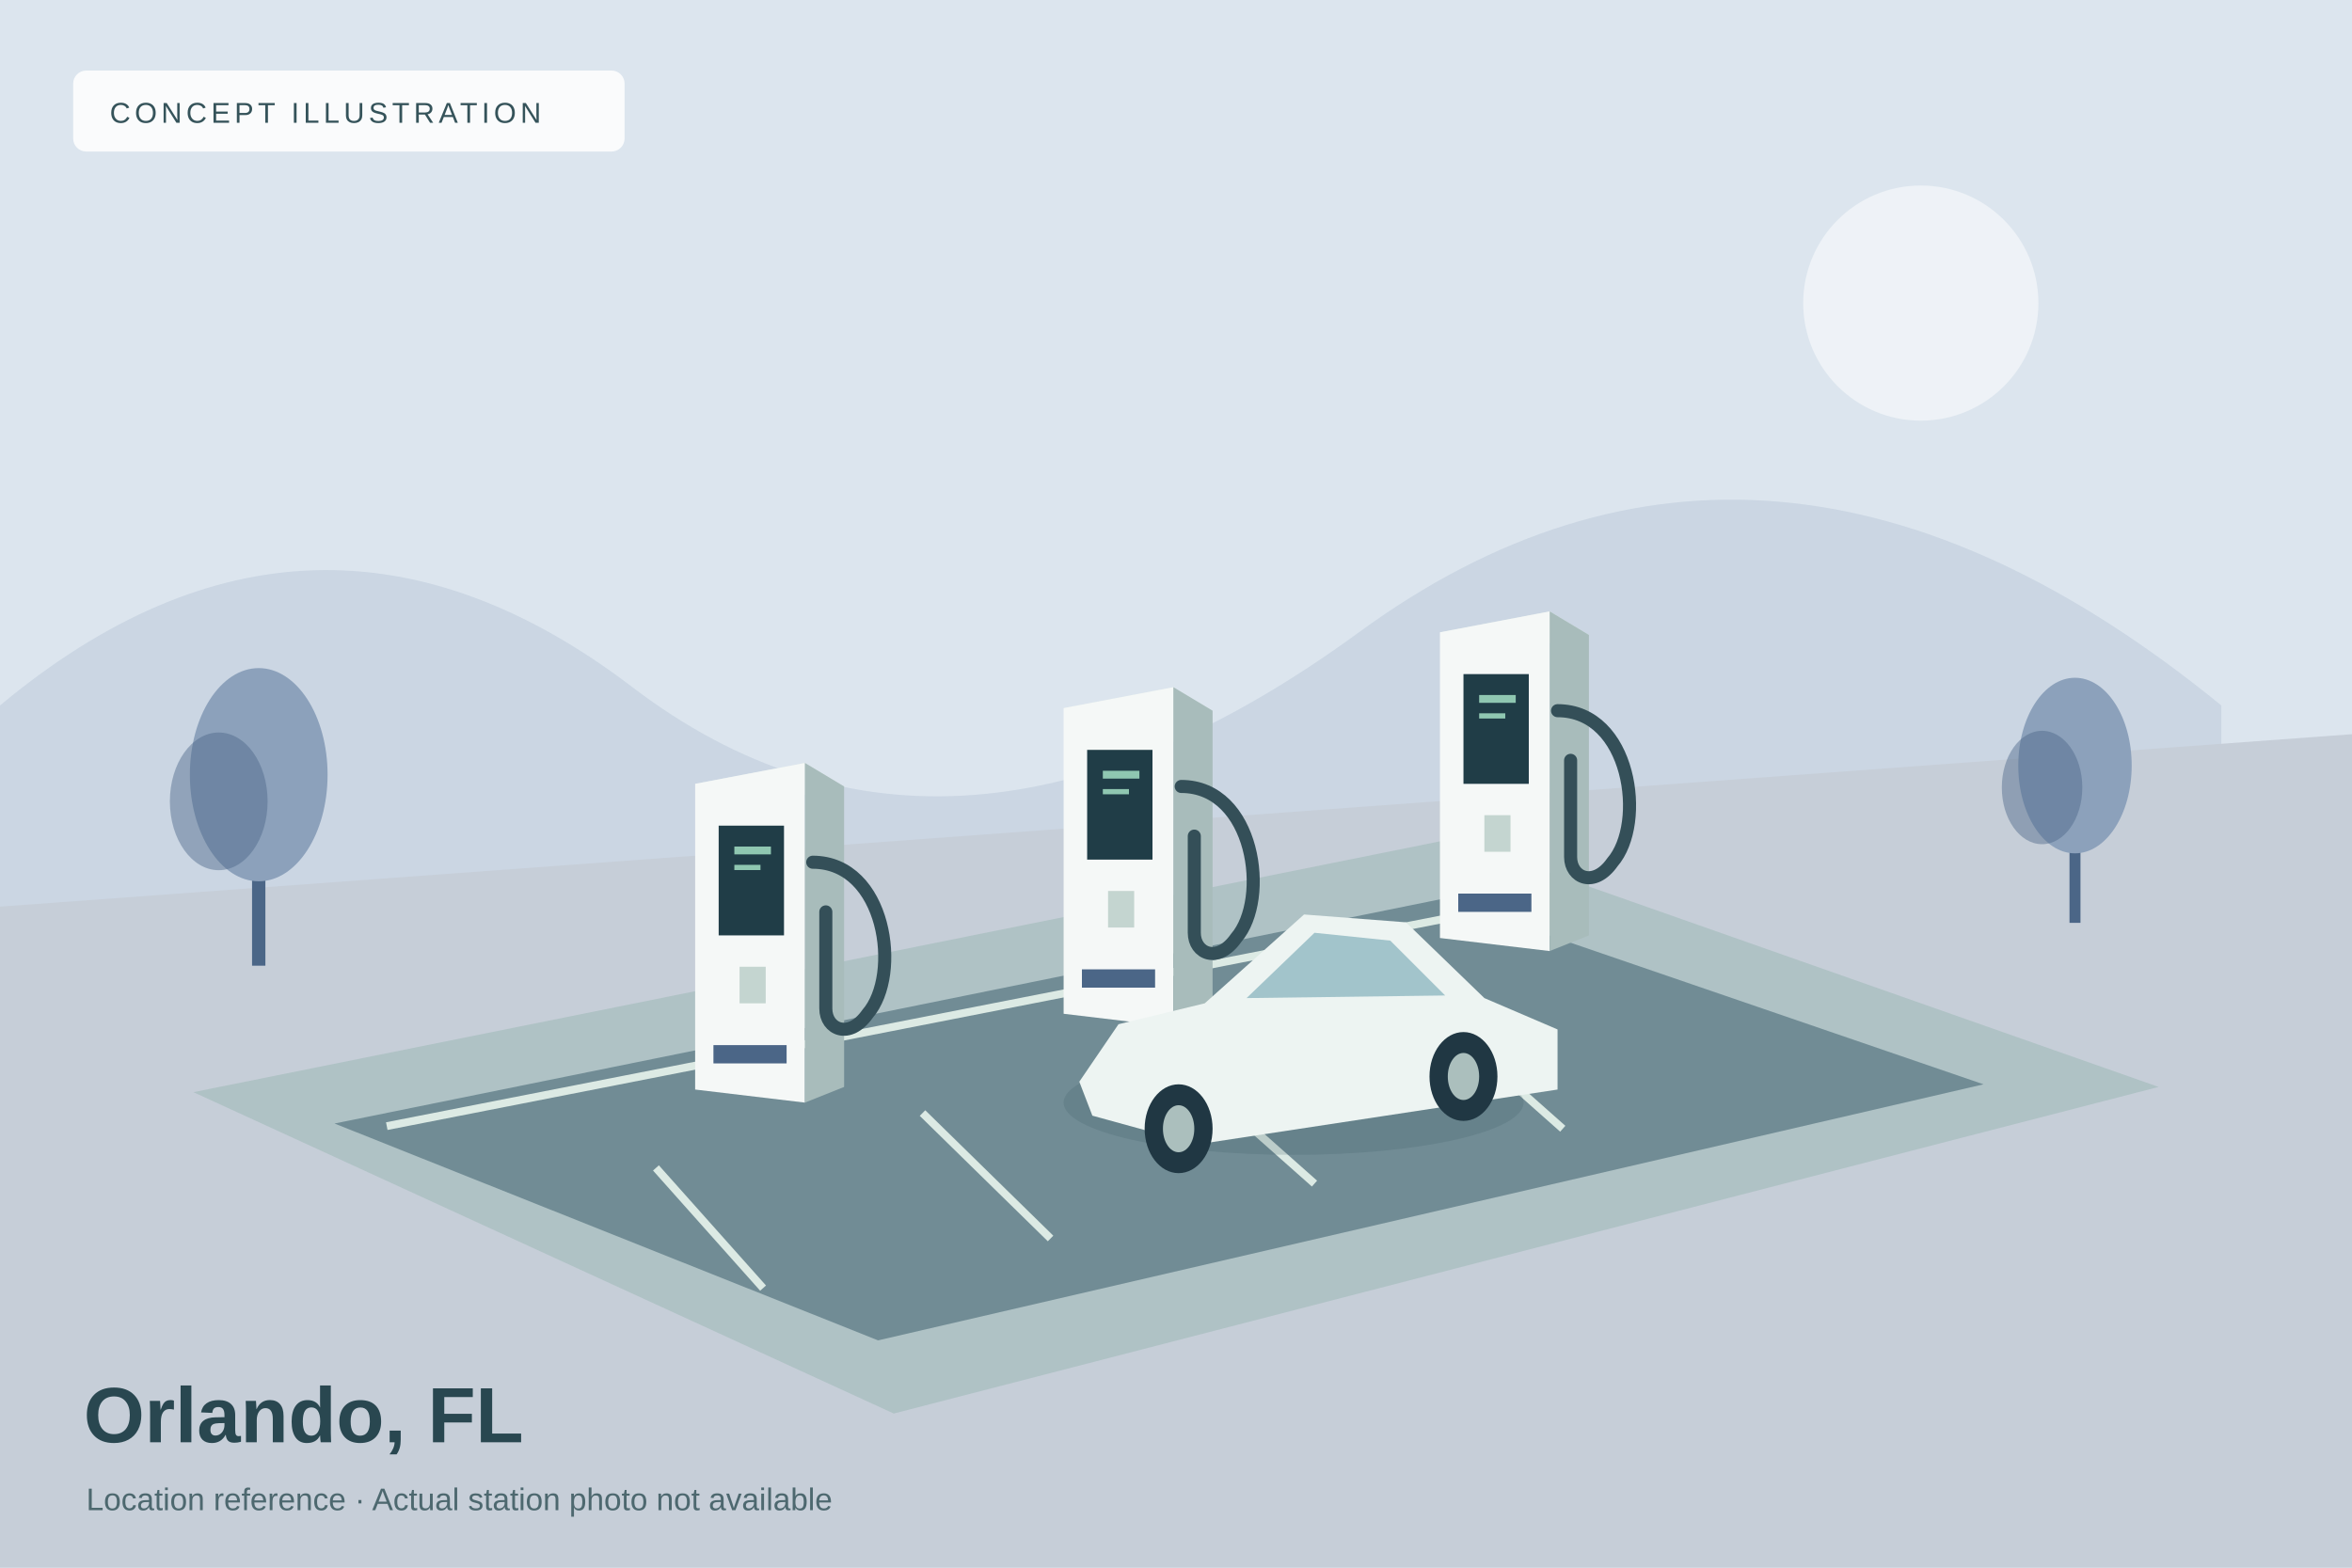
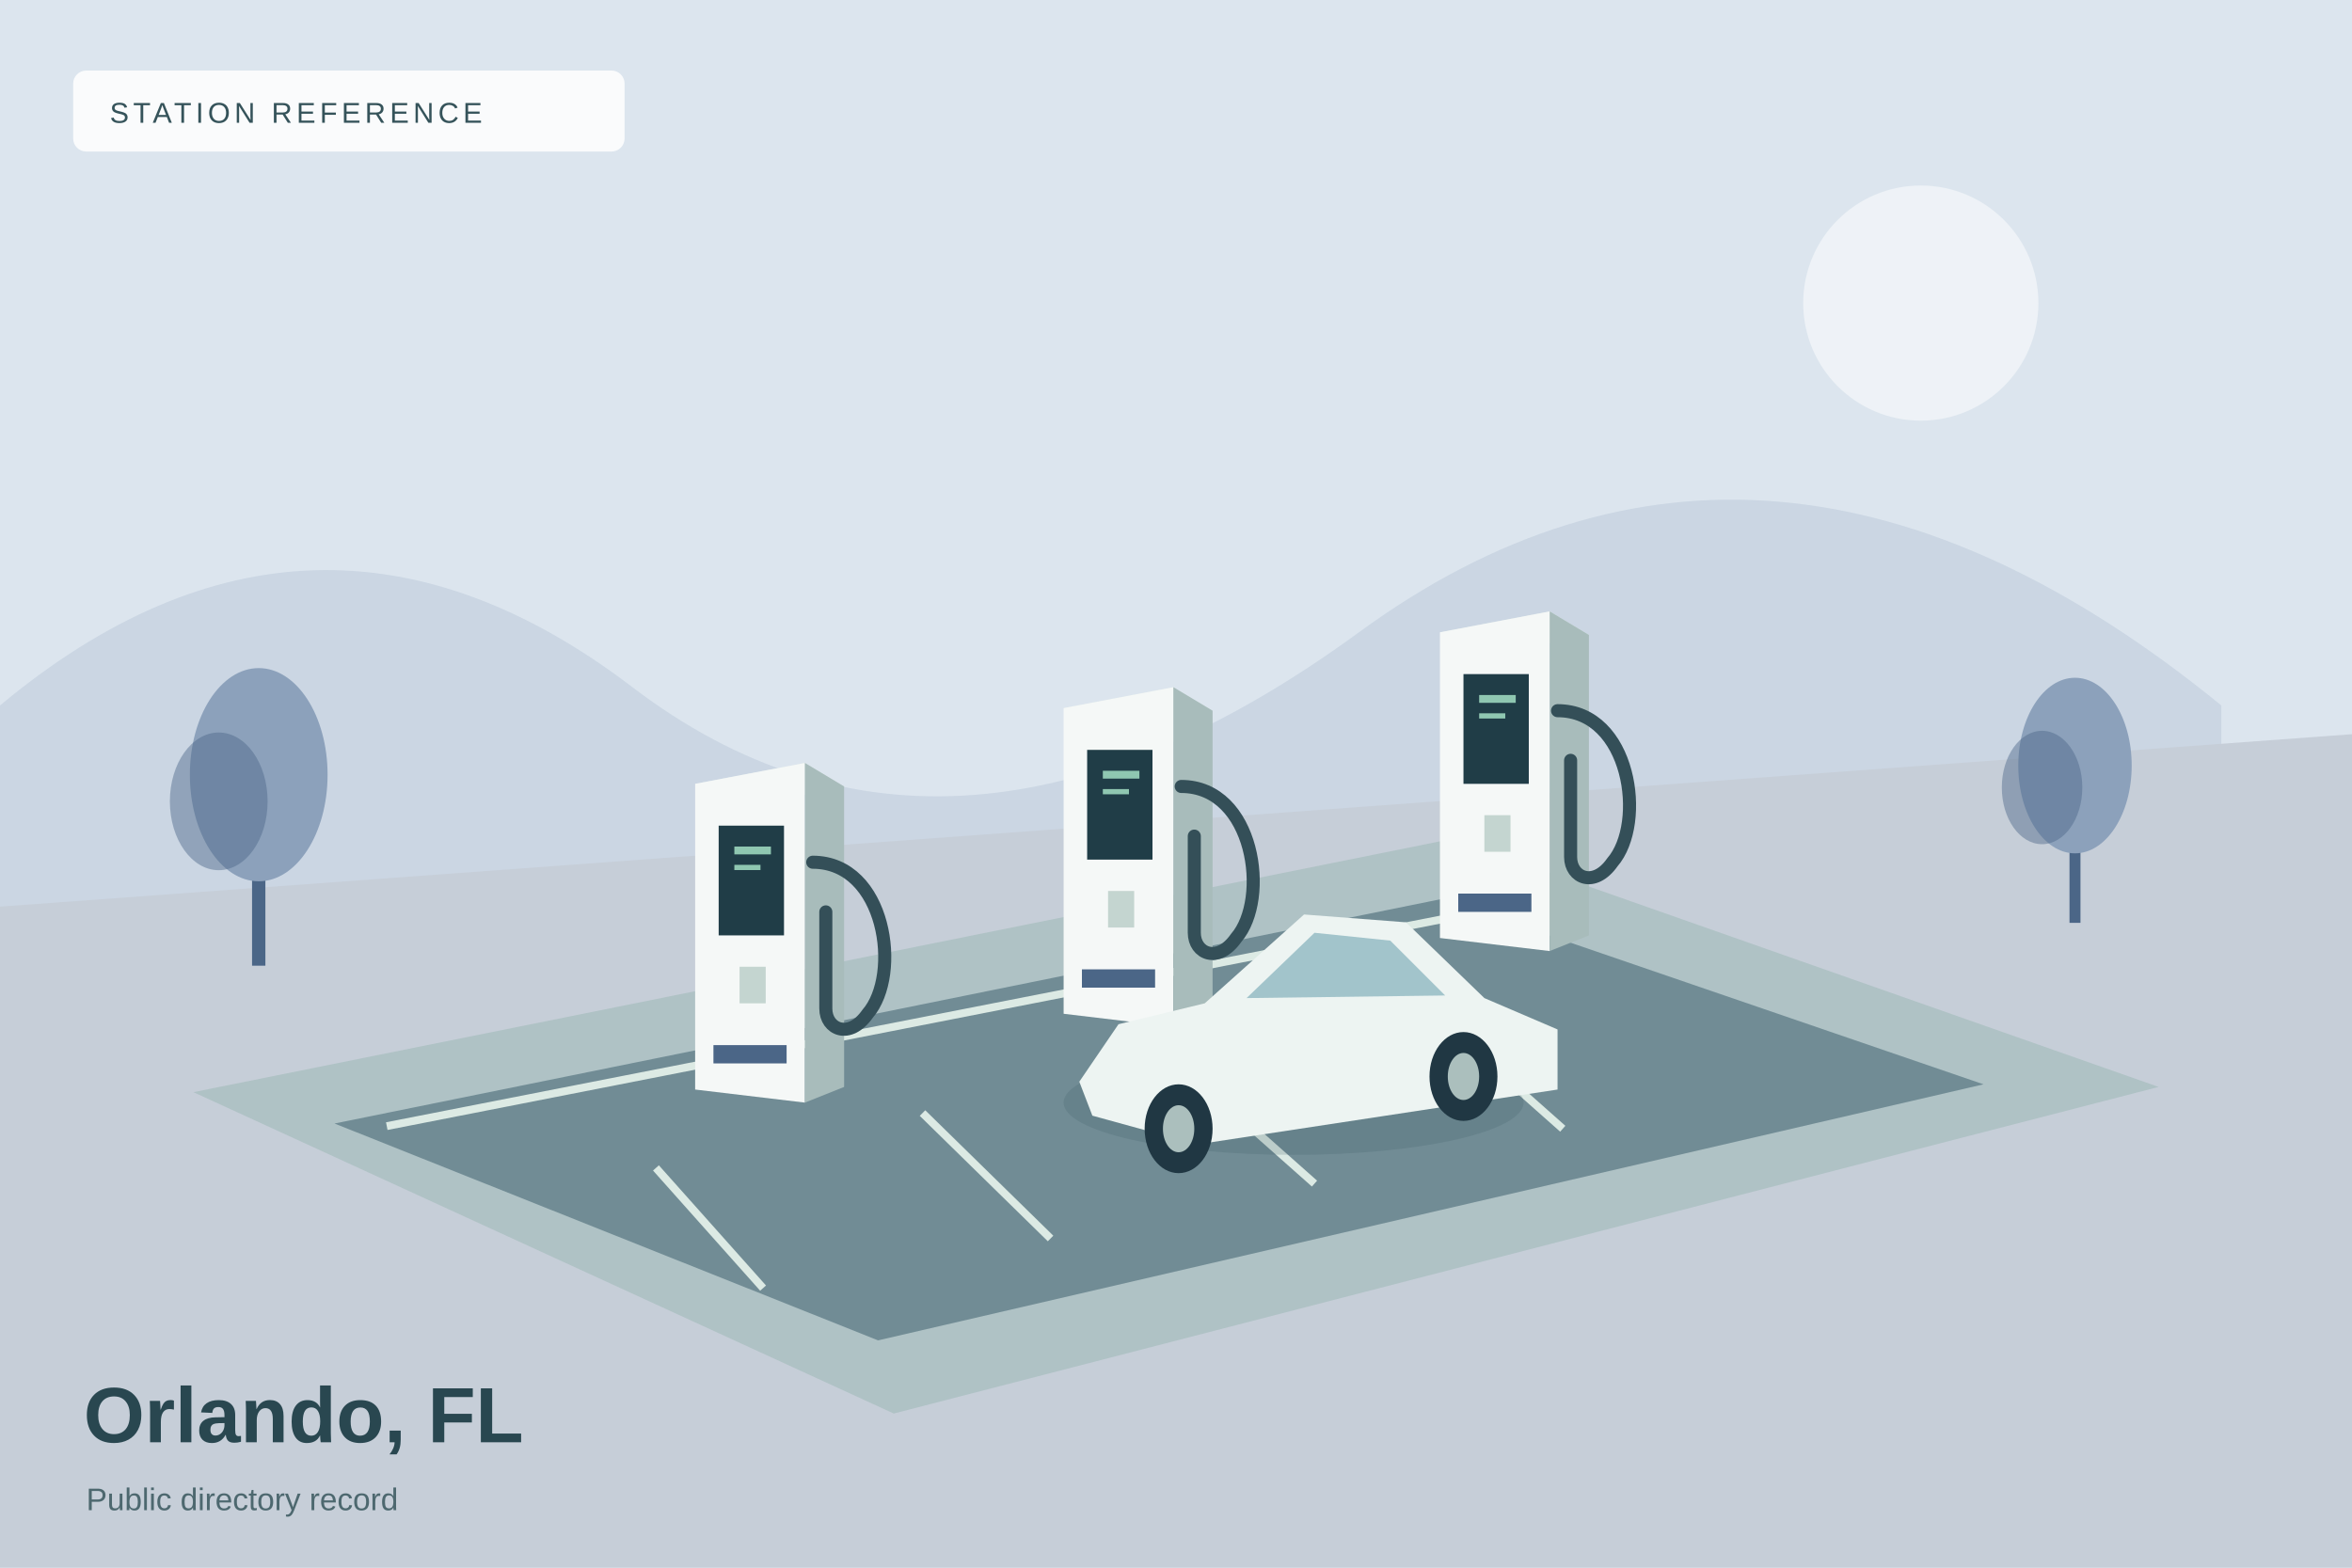
- <svg xmlns="http://www.w3.org/2000/svg" viewBox="0 0 900 600" role="img" aria-label="Concept illustration for Orlando, FL; not a photograph of this location">
+ <svg xmlns="http://www.w3.org/2000/svg" viewBox="0 0 900 600" role="img" aria-label="Station reference for Orlando, FL">
  <rect width="900" height="600" fill="#dce5ee" />
  <circle cx="735" cy="116" r="45" fill="#fff" opacity=".5" />
  <path d="M0 270Q120 170 242 263T520 242T850 270V370H0Z" fill="#8ca1bb" opacity=".22" />
  <path d="M0 347 900 281v319H0Z" fill="#c6ced8" />
  <path d="m74 418 482-97 270 95-484 125Z" fill="#a9bfc0" opacity=".8" />
  <path d="m128 430 424-86 207 71-423 98z" fill="#718c95" />
  <path d="m148 431 408-80m-305 96 41 46m61-67 49 48m48-68 53 47m42-68 53 47" fill="none" stroke="#e8f4ec" stroke-width="3" opacity=".9" />
  <g transform="translate(99 305) scale(0.85)">
    <path d="M0 0v76" stroke="#4b6687" stroke-width="6" />
    <ellipse cx="0" cy="-10" rx="31" ry="48" fill="#8ca1bb" />
    <ellipse cx="-18" cy="2" rx="22" ry="31" fill="#4b6687" opacity=".45" />
  </g>
  <g transform="translate(794 300) scale(0.7)">
    <path d="M0 0v76" stroke="#4b6687" stroke-width="6" />
    <ellipse cx="0" cy="-10" rx="31" ry="48" fill="#8ca1bb" />
    <ellipse cx="-18" cy="2" rx="22" ry="31" fill="#4b6687" opacity=".45" />
  </g>
  <g transform="translate(266 300)">
    <path d="m0 0 42-8 15 9-42 9z" fill="#dce7e7" />
    <path d="M0 0v117l42 5V-8Z" fill="#f5f8f7" />
    <path d="m42-8 15 9v115l-15 6z" fill="#a8bcbb" />
    <path d="M9 16h25v42H9z" fill="#203d47" />
    <path d="M15 24h14v3H15zm0 7h10v2H15z" fill="#8fc7b1" />
    <path d="M7 100h28v7H7z" fill="#4b6687" />
    <path d="M45 30c28 0 34 43 21 58-7 10-16 6-16-2V49" fill="none" stroke="#344f58" stroke-width="5" stroke-linecap="round" />
    <path d="M17 70h10v14H17z" fill="#c4d5d0" />
  </g>
  <g transform="translate(407 271)">
    <path d="m0 0 42-8 15 9-42 9z" fill="#dce7e7" />
    <path d="M0 0v117l42 5V-8Z" fill="#f5f8f7" />
    <path d="m42-8 15 9v115l-15 6z" fill="#a8bcbb" />
    <path d="M9 16h25v42H9z" fill="#203d47" />
    <path d="M15 24h14v3H15zm0 7h10v2H15z" fill="#8fc7b1" />
    <path d="M7 100h28v7H7z" fill="#4b6687" />
    <path d="M45 30c28 0 34 43 21 58-7 10-16 6-16-2V49" fill="none" stroke="#344f58" stroke-width="5" stroke-linecap="round" />
    <path d="M17 70h10v14H17z" fill="#c4d5d0" />
  </g>
  <g transform="translate(551 242)">
    <path d="m0 0 42-8 15 9-42 9z" fill="#dce7e7" />
    <path d="M0 0v117l42 5V-8Z" fill="#f5f8f7" />
    <path d="m42-8 15 9v115l-15 6z" fill="#a8bcbb" />
    <path d="M9 16h25v42H9z" fill="#203d47" />
    <path d="M15 24h14v3H15zm0 7h10v2H15z" fill="#8fc7b1" />
    <path d="M7 100h28v7H7z" fill="#4b6687" />
    <path d="M45 30c28 0 34 43 21 58-7 10-16 6-16-2V49" fill="none" stroke="#344f58" stroke-width="5" stroke-linecap="round" />
    <path d="M17 70h10v14H17z" fill="#c4d5d0" />
  </g>
  <g transform="translate(495 412)">
    <ellipse cx="0" cy="10" rx="88" ry="20" fill="#3b5963" opacity=".2" />
    <path d="m-82 2 15-22 33-8 38-34 39 3 30 29 28 12v23l-138 21-40-11z" fill="#edf4f2" />
    <path d="m-18-30 26-25 29 3 21 21z" fill="#a2c4cb" />
    <ellipse cx="-44" cy="20" rx="13" ry="17" fill="#203743" />
    <ellipse cx="65" cy="0" rx="13" ry="17" fill="#203743" />
    <ellipse cx="-44" cy="20" rx="6" ry="9" fill="#abbfbd" />
    <ellipse cx="65" cy="0" rx="6" ry="9" fill="#abbfbd" />
  </g>
  <rect x="28" y="27" width="211" height="31" rx="5" fill="#fff" opacity=".85" />
-   <text x="42" y="47" fill="#35535a" font-size="11" font-family="Arial,sans-serif" letter-spacing="1.6">CONCEPT ILLUSTRATION</text>
+   <text x="42" y="47" fill="#35535a" font-size="11" font-family="Arial,sans-serif" letter-spacing="1.6">STATION REFERENCE</text>
  <text x="32" y="552" fill="#294750" font-size="30" font-family="Arial,sans-serif" font-weight="600">Orlando, FL</text>
-   <text x="33" y="578" fill="#4d686f" font-size="12" font-family="Arial,sans-serif">Location reference · Actual station photo not available</text>
+   <text x="33" y="578" fill="#4d686f" font-size="12" font-family="Arial,sans-serif">Public directory record</text>
</svg>
